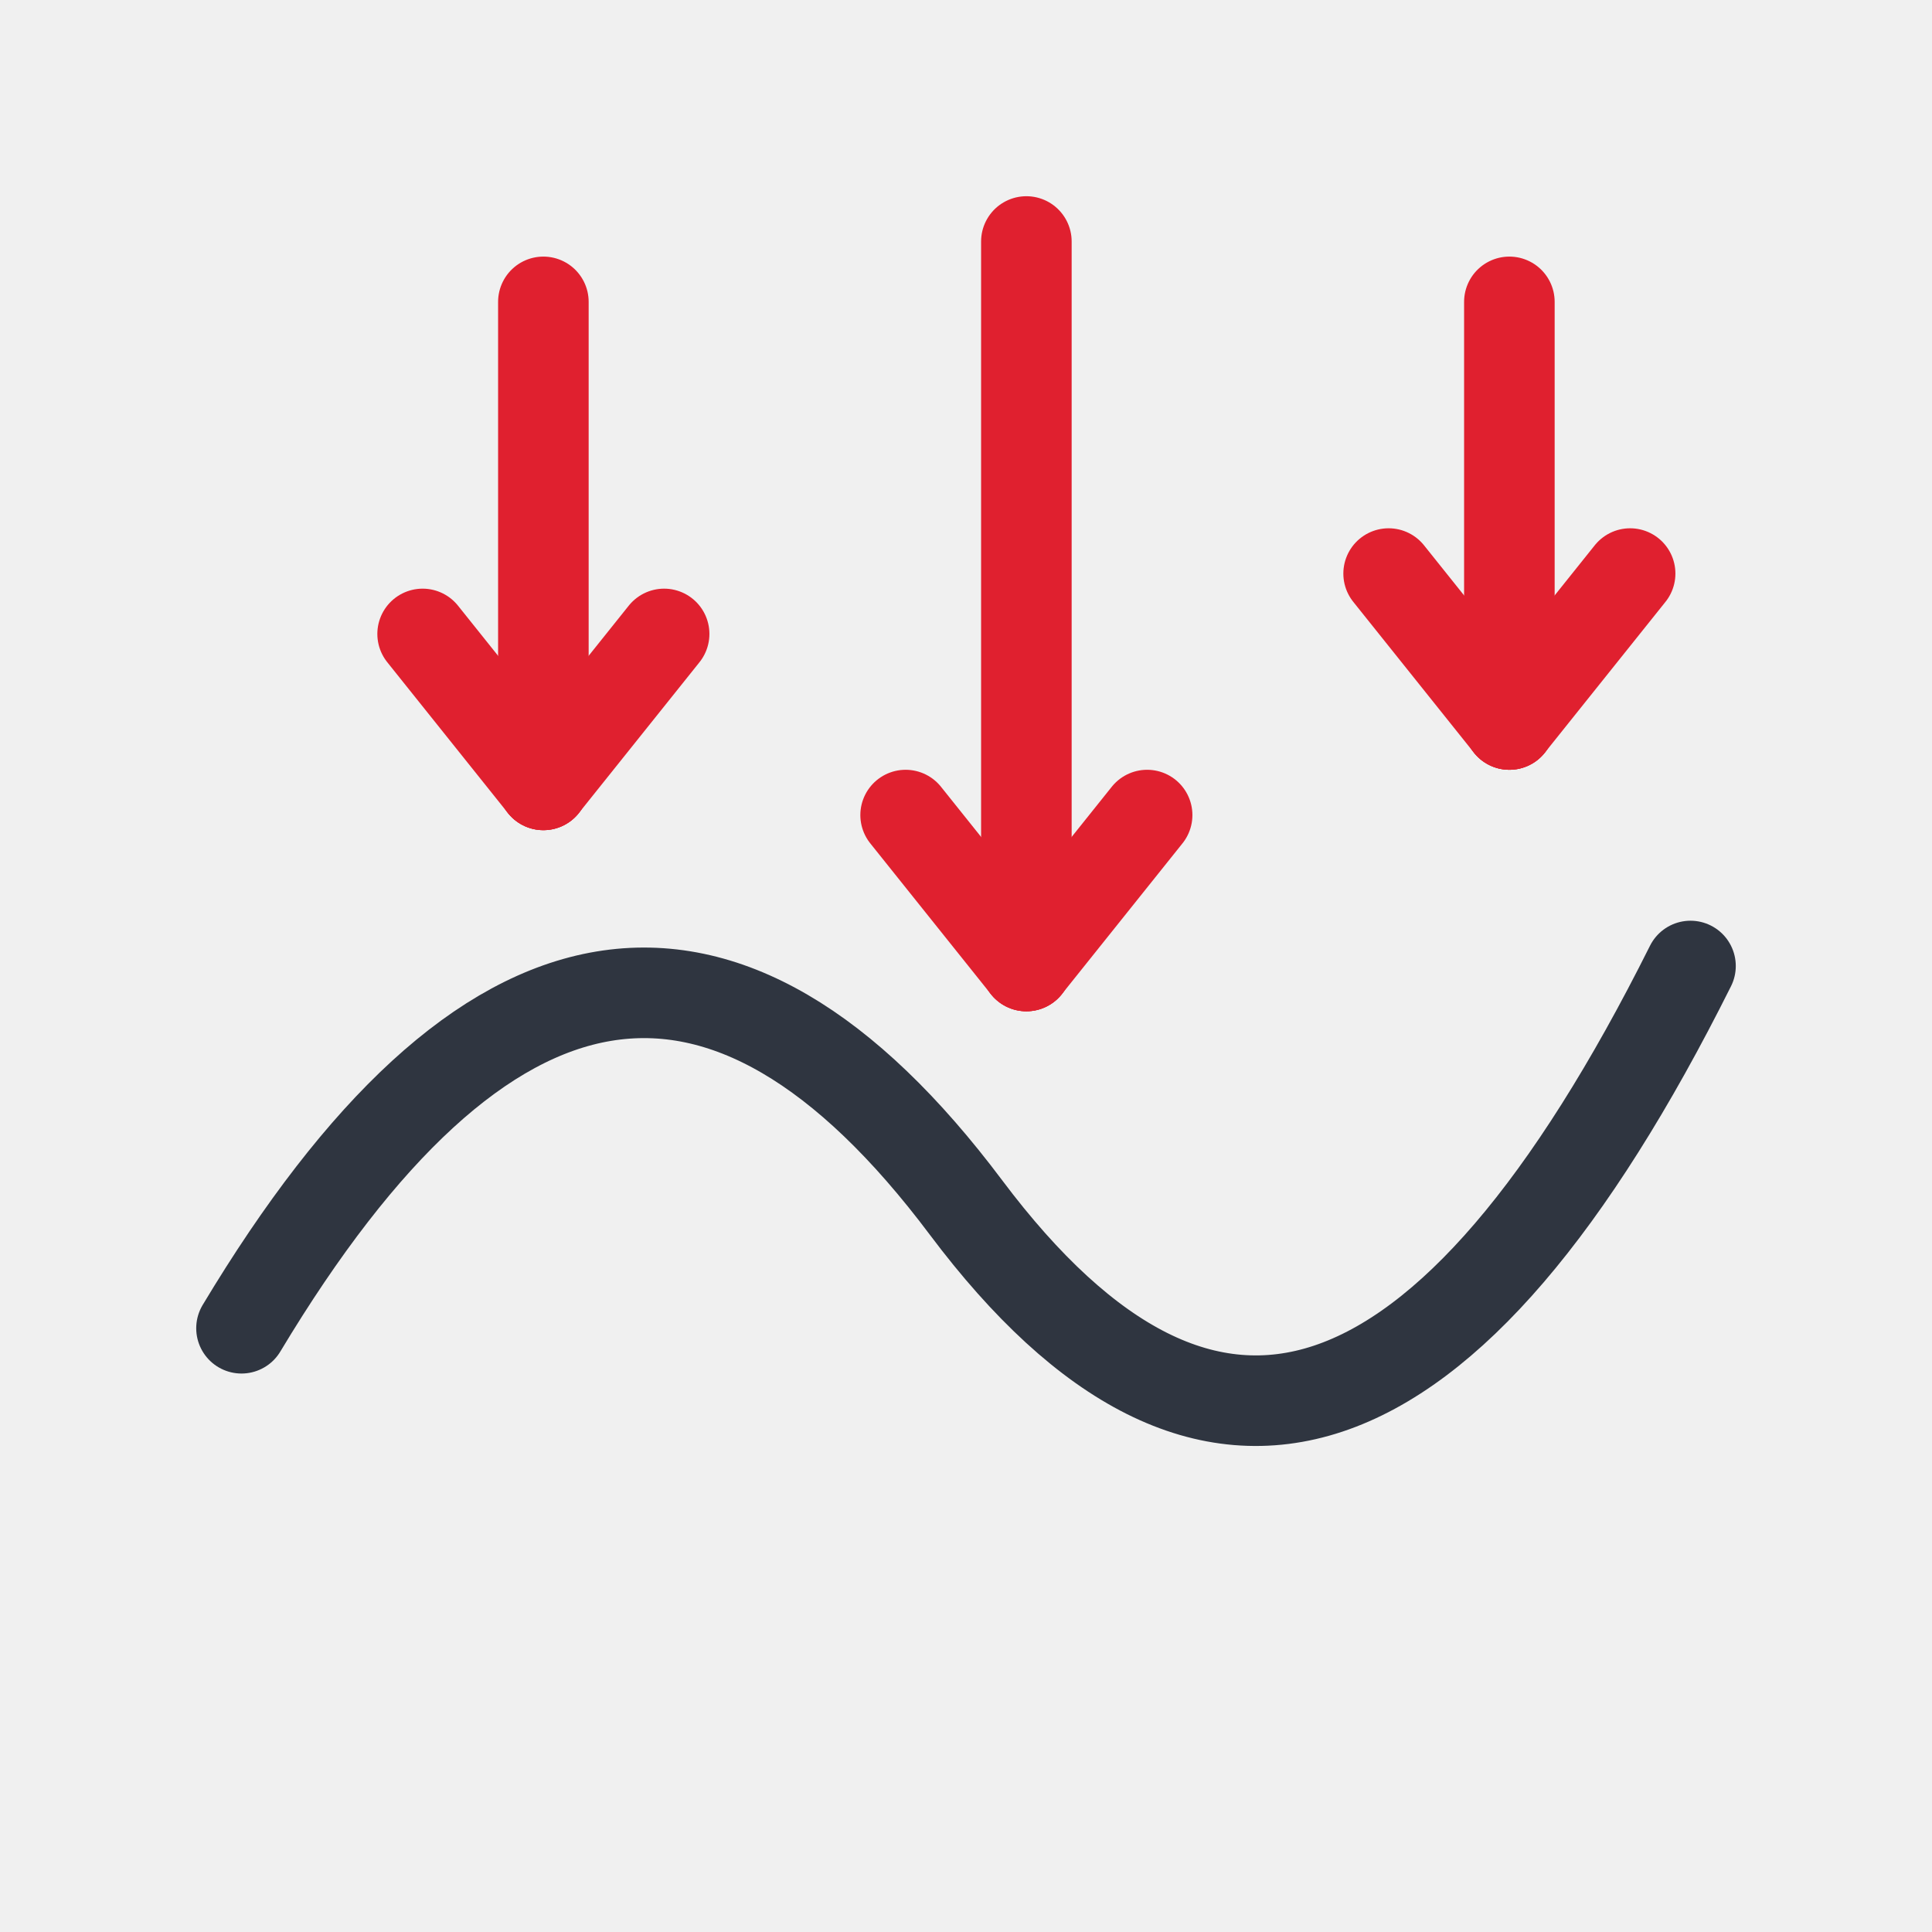
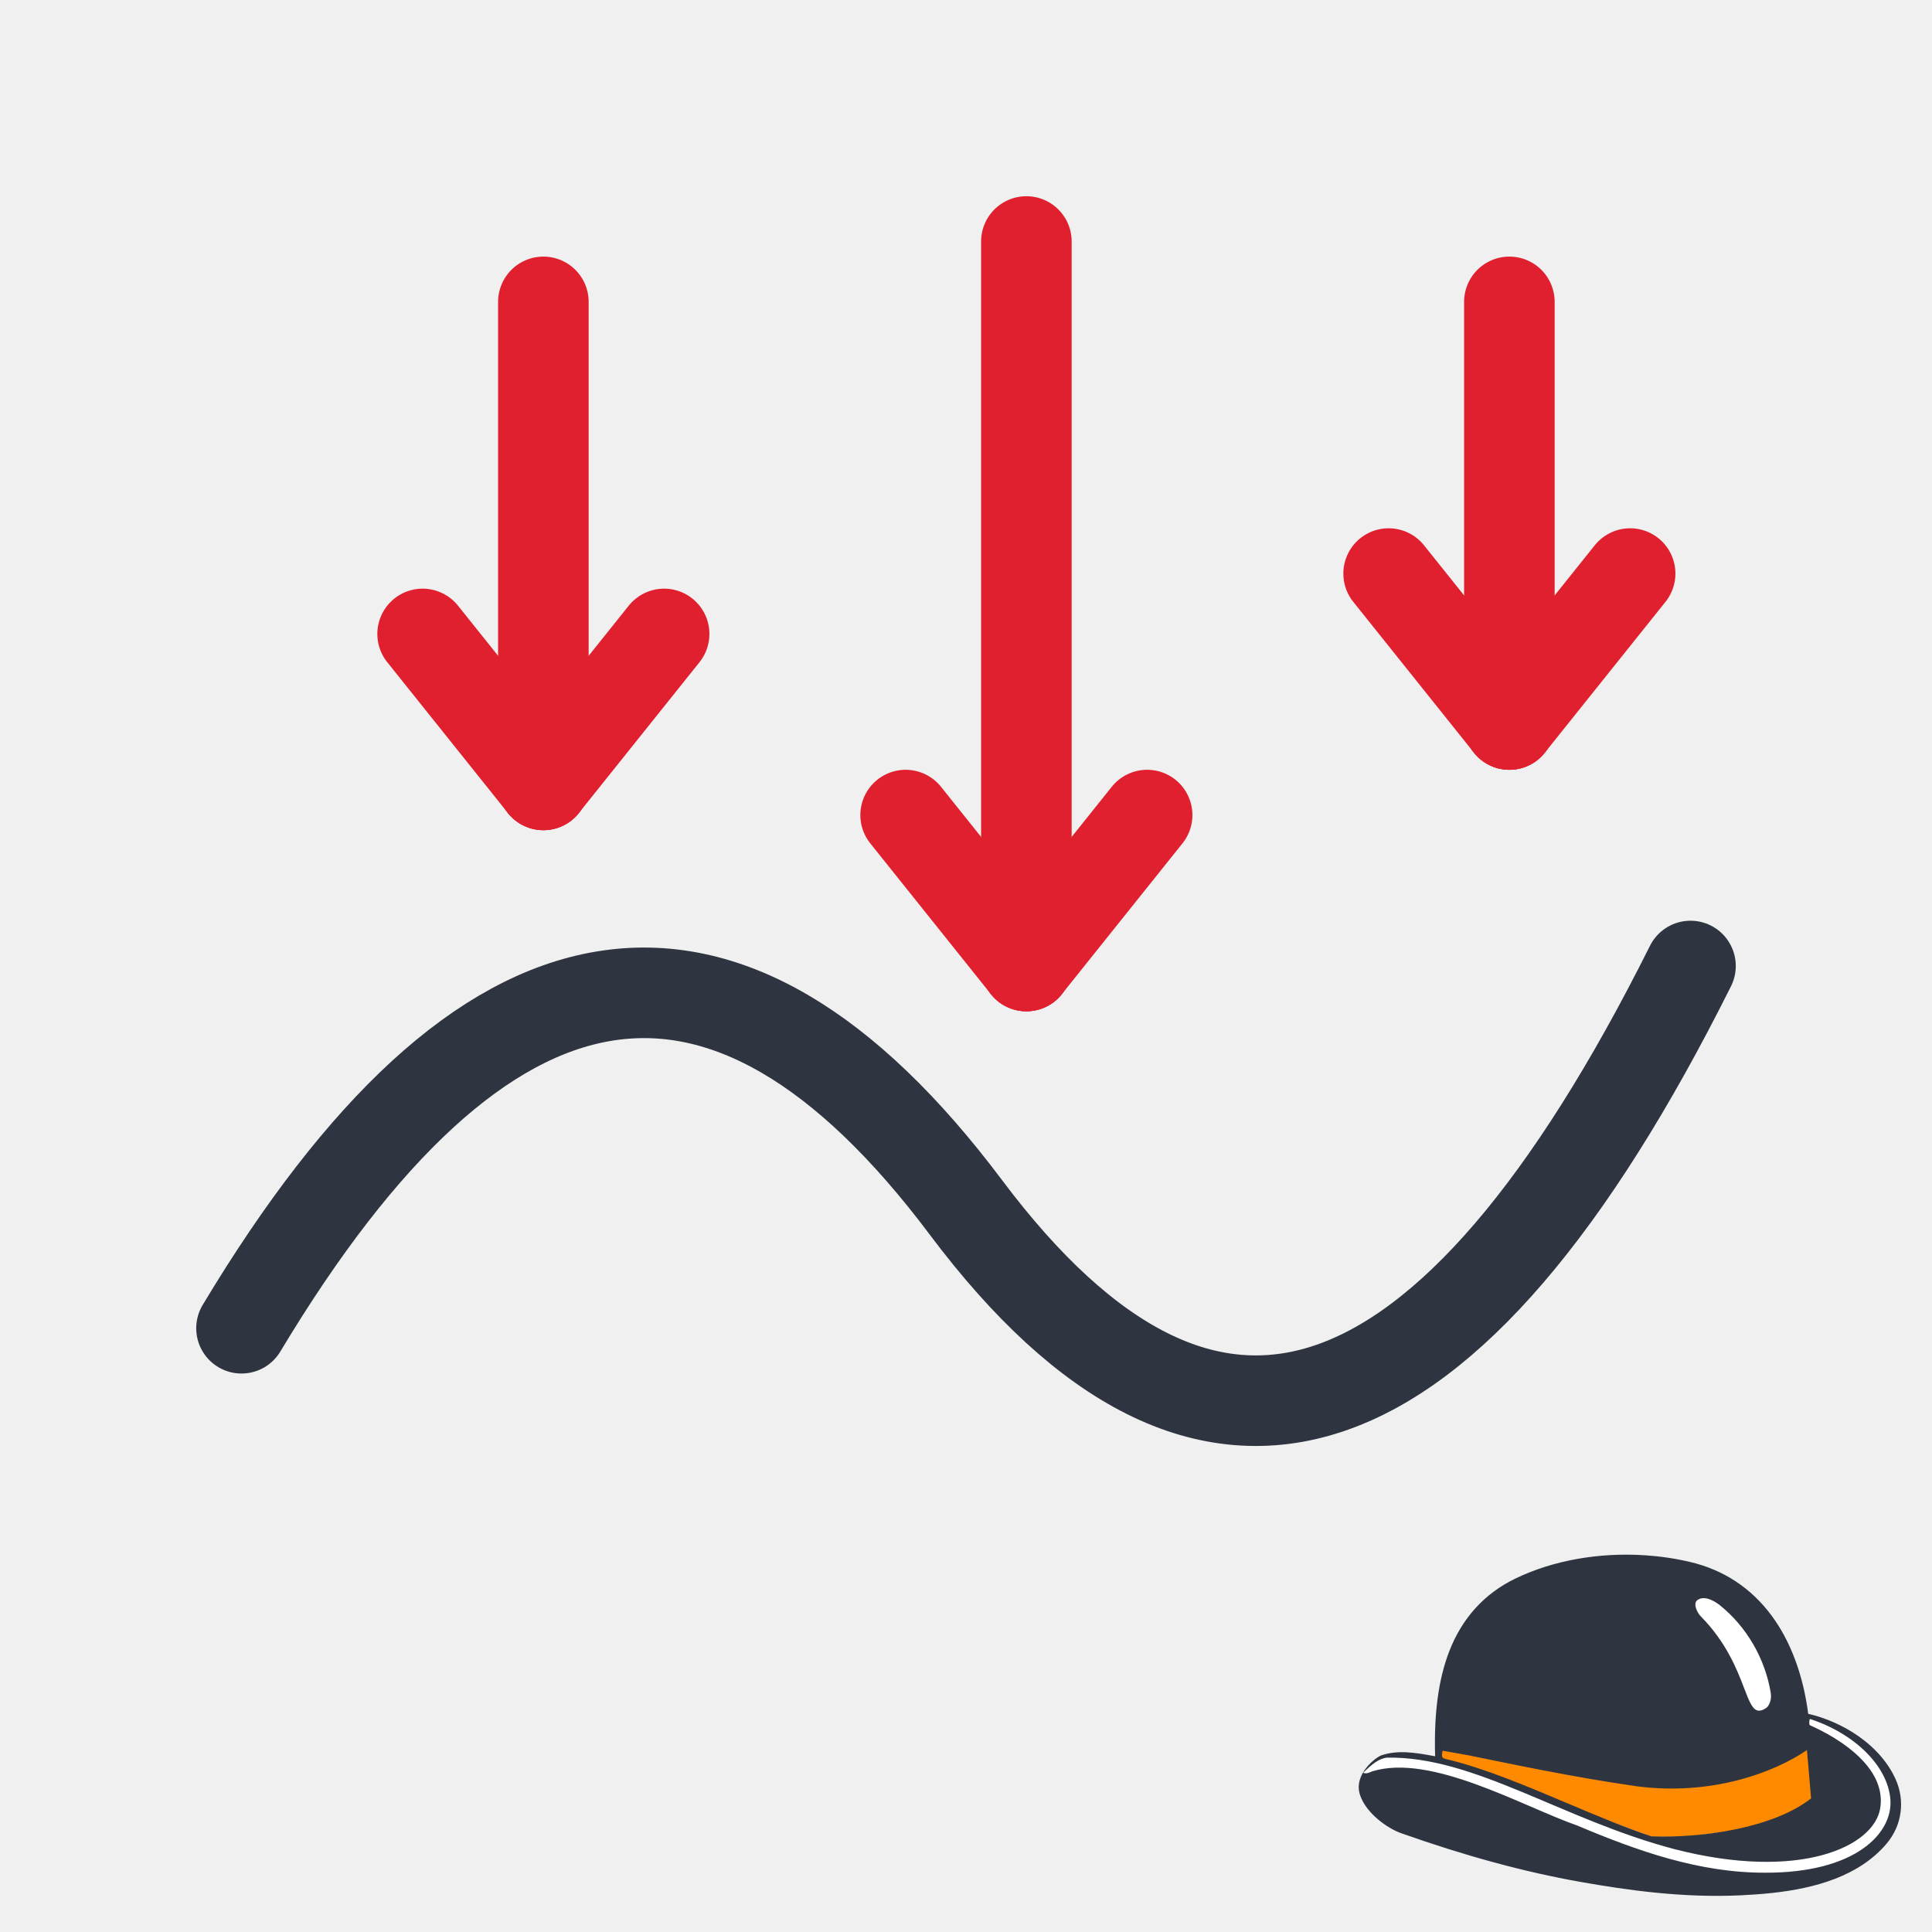
<svg xmlns="http://www.w3.org/2000/svg" viewBox="0 0 64 64">
  <path d="M8 44 Q20 24 32 40 Q44 56 56 32" fill="none" stroke="#2f3540" stroke-width="3" stroke-linecap="round" />
  <g stroke="#e0202f" stroke-width="3" stroke-linecap="round">
    <line x1="18" y1="10" x2="18" y2="26" />
    <line x1="18" y1="26" x2="14" y2="21" />
    <line x1="18" y1="26" x2="22" y2="21" />
    <line x1="34" y1="8" x2="34" y2="32" />
    <line x1="34" y1="32" x2="30" y2="27" />
    <line x1="34" y1="32" x2="38" y2="27" />
    <line x1="50" y1="10" x2="50" y2="24" />
    <line x1="50" y1="24" x2="46" y2="19" />
    <line x1="50" y1="24" x2="54" y2="19" />
  </g>
+   <g class="chapeau-verdier" transform="translate(45,51.5) scale(0.263)">
+     <g transform="translate(-32.43429,-3.166729)">
+       <g transform="rotate(5.715664,59.99072,26.39995)">
+         <g transform="matrix(0.8089346,-0.1723346,0.1916699,0.8996939,-22.83128,-36.5791)">
+           <path fill="#ffffff" d="m 105.969,69.549 c 3.764,3.407 6.084,8.147 6.364,13.005 0.056,0.962 -0.481,1.811 -1.01,2.045 -0.621,0.275 -1.084,0.322 -1.457,0.149 -0.734,-0.341 -1.092,-1.57 -1.587,-3.272 -0.77,-2.644 -1.934,-6.641 -5.5,-10.699 -0.511,-0.582 -1.027,-1.927 -0.235,-2.327 1.332,-0.674 3.007,0.72 3.424,1.098 z" />
+           <path fill="#ffffff" transform="matrix(1.201735,0.1194947,-0.1329016,1.080506,13.48877,50.02759)" d="m 99.589,34.084 c 0.227,4.868 -4.486,9.267 -15.793,9.218 -8.273,0.025 -16.109,-2.753 -23.625,-5.93 -7.065,-2.484 -18.435,-9.126 -25.868,-6.832 -0.429,0.192 -0.876,0.28 -1.292,0.127 1.085,-1.043 1.974,-1.887 3.022,-1.989 11.002,-0.192 22.282,7.867 36.378,11.579 15.775,4.061 24.924,-0.319 25.727,-5.143 1.083,-6.51 -8.904,-10.393 -8.922,-10.444 -0.081,-0.222 -0.043,-0.662 0.035,-0.858 0,0 9.598,2.457 10.339,10.272 0.742,7.815 -5e-6,0 -6e-6,0 z" />
+           <path fill="#ff8a00" d="m 96.369,100.572 c -0.355,-0.024 -1.538,-0.128 -2.63,-0.233 l -1.984,-0.19 -2.119,-0.955 C 88.47,98.669 83.625,96.567 79.211,94.336 74.797,92.105 70.346,90.018 69.315,89.544 c -2.322,-1.068 -5.568,-2.273 -7.063,-2.777 -1.401,-0.473 -1.01,-0.741 -0.904,-1.171 0.048,-0.192 0.162,-0.327 0.277,-0.327 0.247,-6.64e-4 4.28,0.928 8.5,2.173 9.478,2.797 18.14,5.084 21.949,5.796 2.689,0.502 4.926,0.693 8.072,0.687 3.097,-0.006 4.688,-0.135 7.466,-0.608 3.038,-0.517 6.548,-1.534 8.585,-2.486 0.426,-0.199 0.813,-0.362 0.861,-0.362 0.087,-2.35e-4 0.043,2.526 -0.093,5.286 l -0.073,1.49 -0.965,0.46 c -2.68,1.277 -5.826,2.189 -10.033,2.679 -1.554,0.181 -8.007,0.29 -9.525,0.19 z" />
+           <path fill="#2f3540" d="m 95.38,61.717 c -6.85,-1.09 -13.954,-0.693 -19.945,1.21 -4.992,1.586 -8.796,4.612 -11.306,8.995 C 62.056,75.544 60.796,80.122 60.278,85.917 57.222,85.078 54.677,84.481 52.158,84.982 c -0.787,0.155 -4.621,2.109 -3.888,5.108 0.634,2.597 3.643,4.948 5.576,5.787 9.414,4.088 18.032,7.14 26.348,9.331 6.879,1.812 15.121,3.732 24.093,4.238 1.534,0.086 3.147,0.148 4.793,0.148 6.423,0 13.35,-0.94 18.107,-5.02 2.589,-2.221 3.514,-5.515 2.411,-8.595 -0.836,-2.335 -2.546,-4.567 -4.945,-6.456 -2.083,-1.639 -4.636,-2.975 -7.192,-3.765 -0.105,-5.343 -1.455,-10.159 -3.905,-13.929 -2.652,-4.081 -6.508,-6.949 -11.46,-8.527 -2.176,-0.693 -4.432,-1.222 -6.715,-1.586 z m 10.557,7.959 c 3.67,3.322 5.932,7.943 6.205,12.68 0.054,0.938 -0.469,1.766 -0.985,1.994 -0.606,0.268 -1.057,0.314 -1.42,0.145 -0.715,-0.333 -1.064,-1.531 -1.547,-3.19 -0.751,-2.578 -1.885,-6.475 -5.362,-10.431 -0.498,-0.567 -1.001,-1.879 -0.229,-2.269 1.299,-0.657 2.932,0.702 3.338,1.071 z m 11.69,16.801 c 6.49,2.639 11.02,7.572 10.838,12.177 -0.186,4.698 -6.623,9.477 -20.205,8.073 -9.945,-0.961 -18.993,-4.9 -27.603,-9.23 -8.16,-3.528 -20.941,-12.064 -30.178,-10.473 -0.541,0.156 -0.898,0.272 -1.378,0.056 1.443,-0.997 2.612,-1.714 3.885,-1.699 13.247,1.107 25.491,11.076 41.937,16.77 18.418,6.273 30.24,2.685 31.846,-2.432 2.167,-6.904 -9.262,-12.352 -9.277,-12.408 -0.068,-0.249 0.015,-0.632 0.135,-0.834 z m -0.964,4.196 -0.183,6.632 c -6.03,3.381 -16.791,3.826 -24.799,2.767 -3.913,-1.617 -8.15,-3.748 -12.248,-5.808 -5.784,-2.908 -11.764,-5.914 -17.18,-7.681 -0.049,-0.016 -0.101,-0.032 -0.152,-0.048 -0.37,-0.116 -0.751,-0.235 -0.772,-0.492 -0.016,-0.198 0.093,-0.661 0.216,-0.743 0.017,-0.012 0.029,-0.01 0.043,-0.004 l 3.91,1.036 c 5.87,1.691 14.995,4.431 24.75,6.694 11.108,2.466 21.04,0.227 26.414,-2.353 z" />
+         </g>
+       </g>
+     </g>
+   </g>
</svg>
